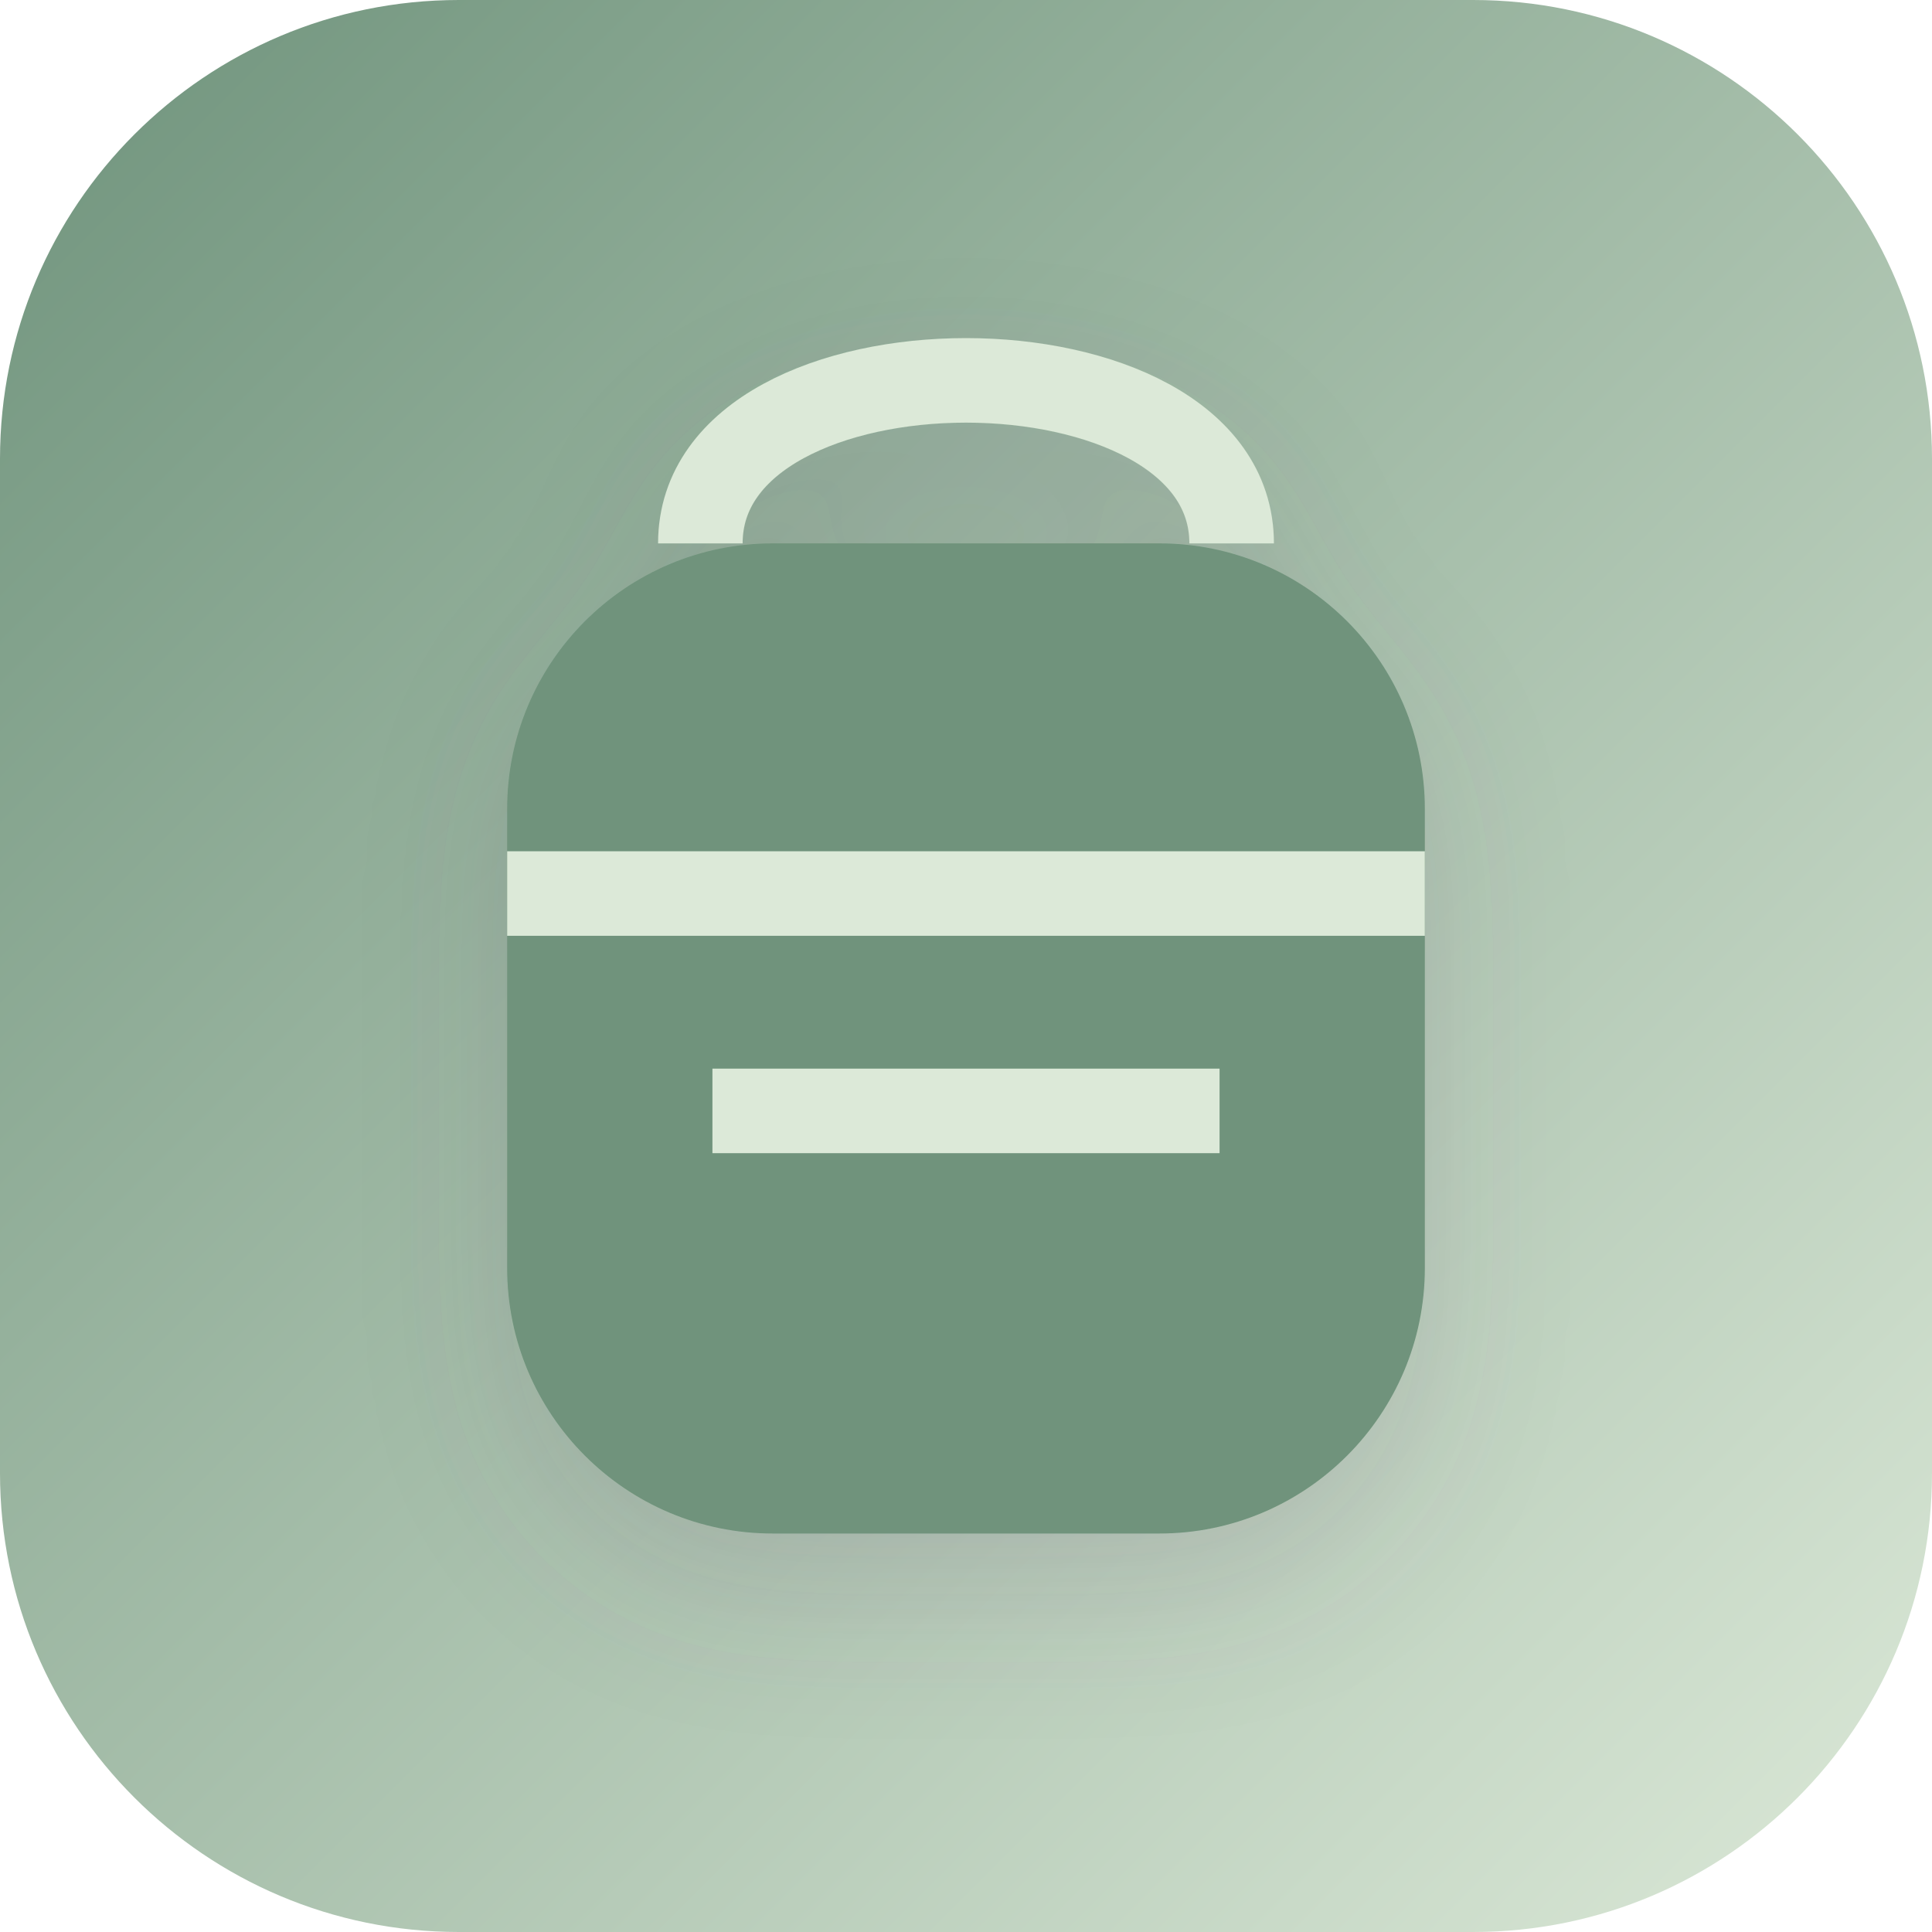
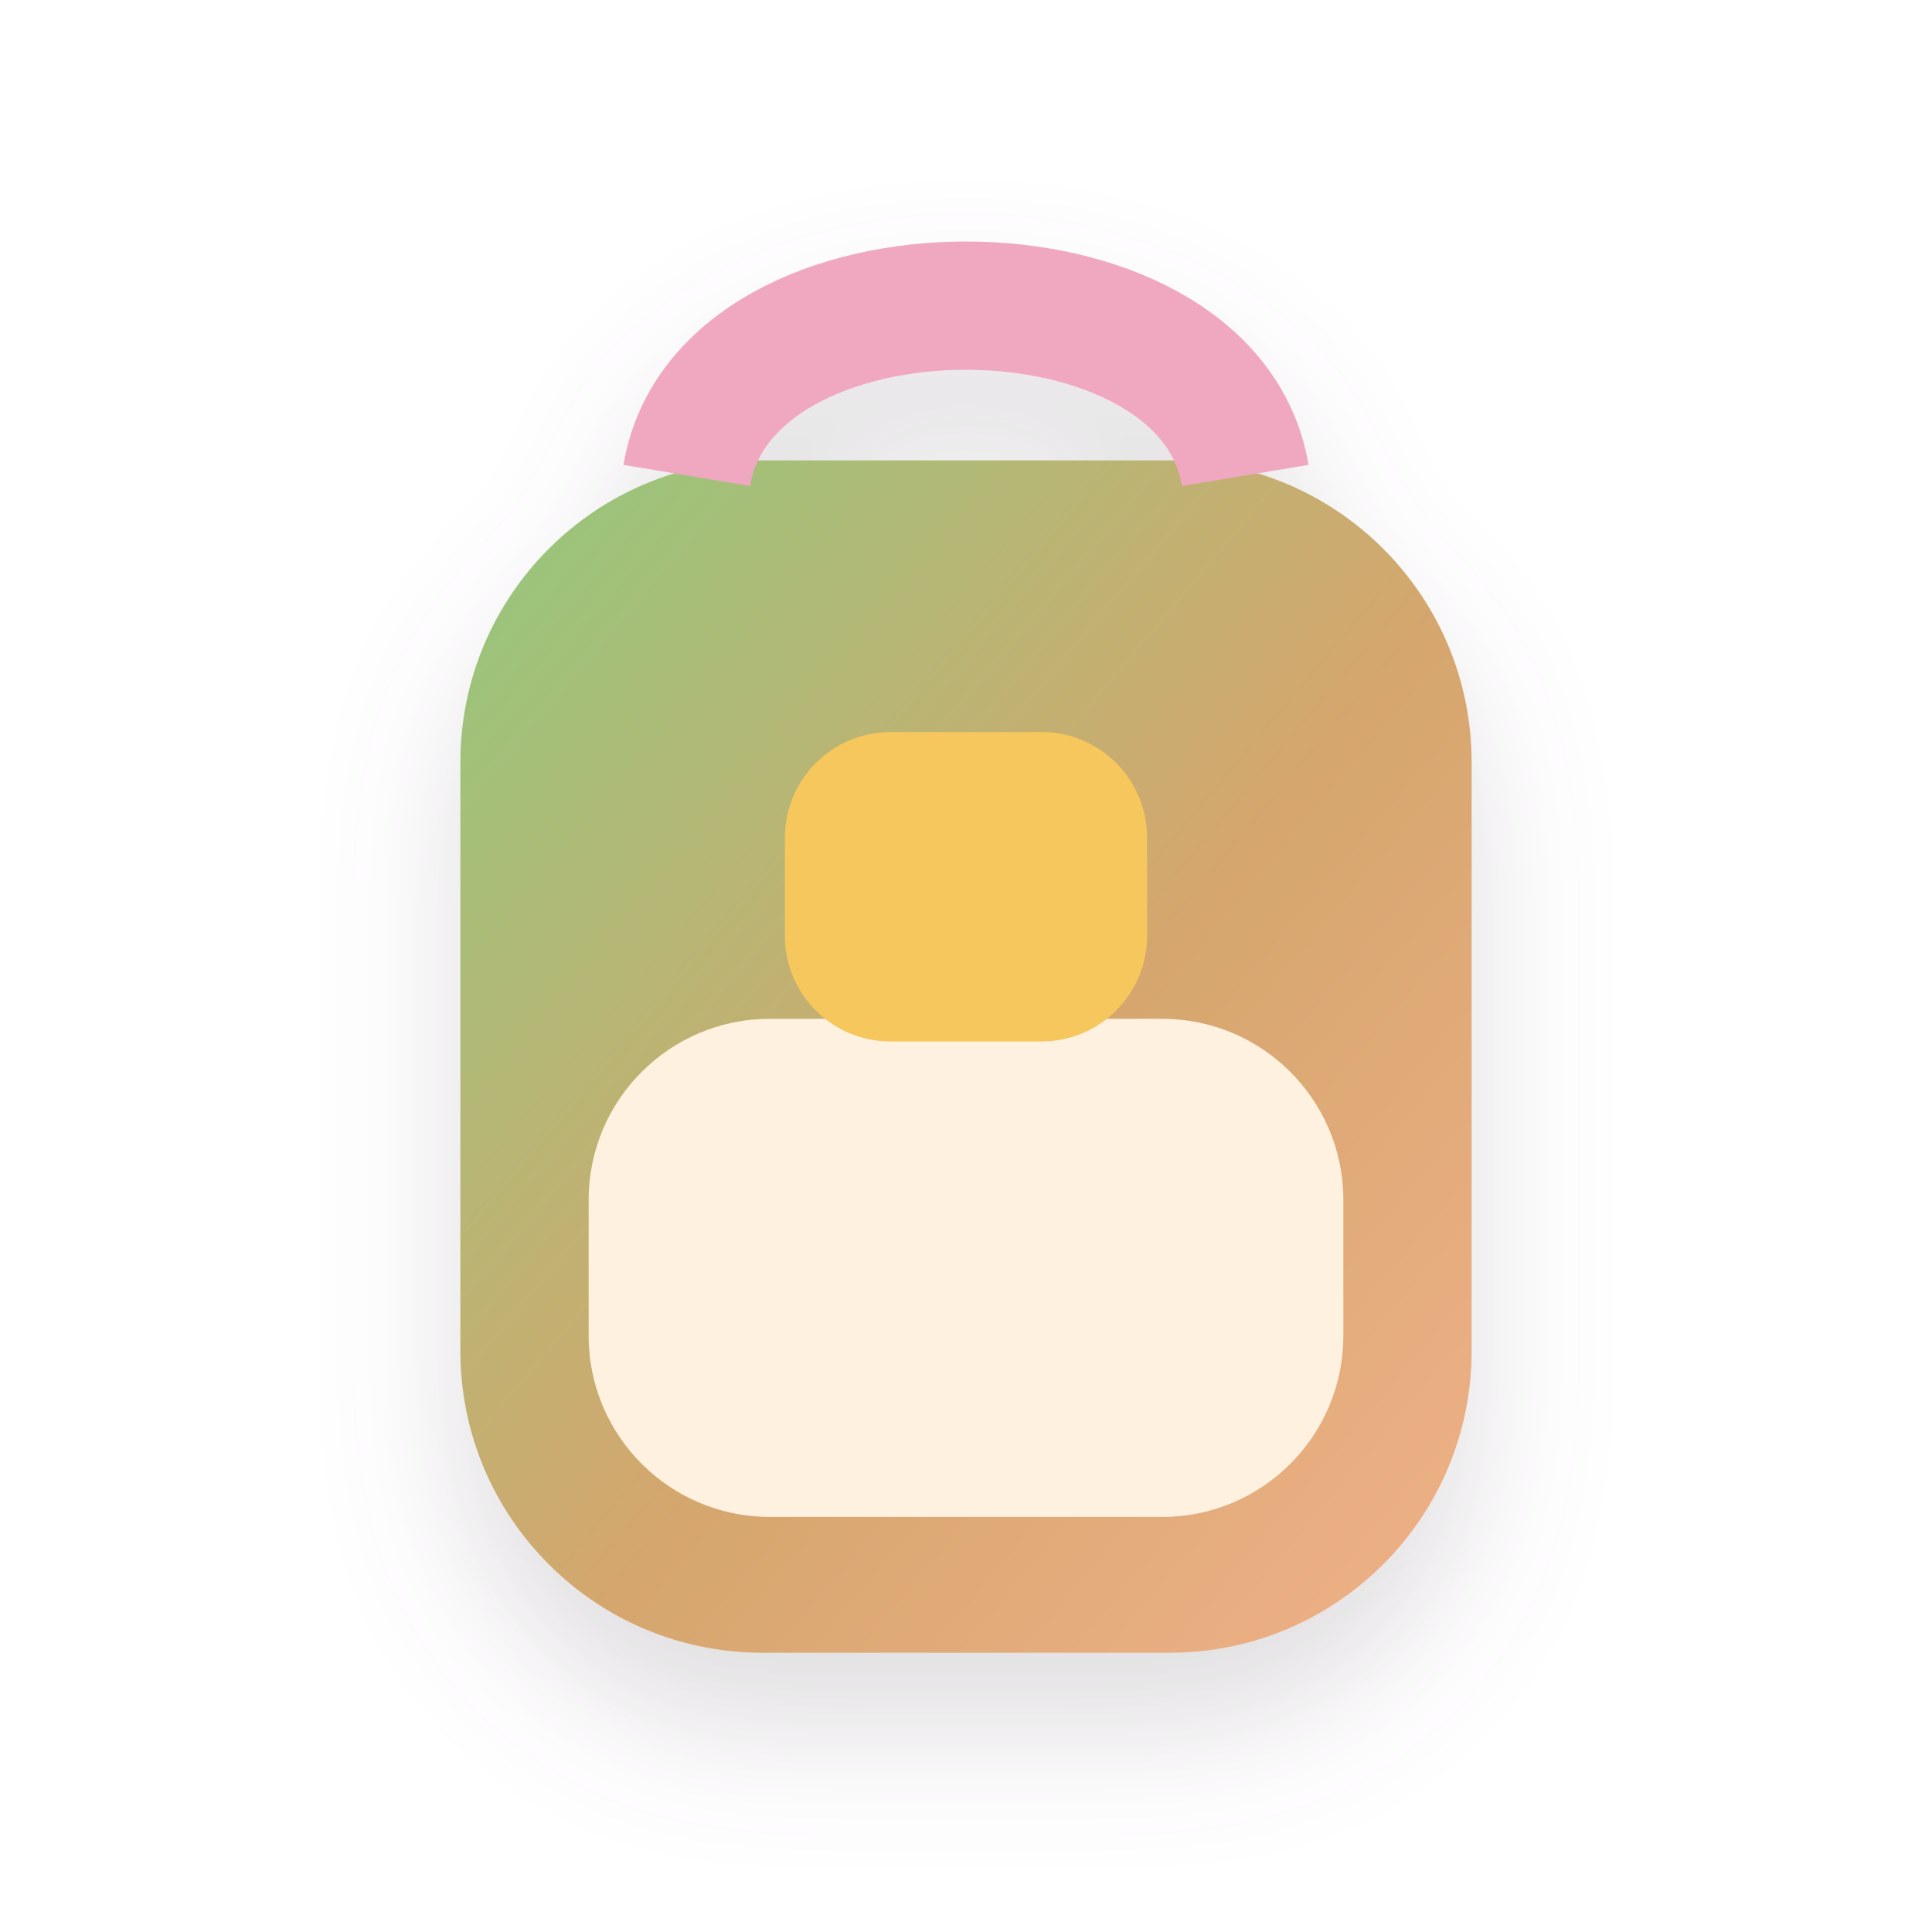
- <svg xmlns="http://www.w3.org/2000/svg" viewBox="0 0 160 160">
+ <svg xmlns="http://www.w3.org/2000/svg" viewBox="0 0 256 256">
  <defs>
-     <linearGradient id="bg" x1="0" y1="0" x2="1" y2="1">
-       <stop offset="0" stop-color="#6f937c" />
-       <stop offset="1" stop-color="#dce9d8" />
+     <linearGradient id="g" x1="0" y1="0" x2="1" y2="1">
+       <stop offset="0" stop-color="#92c97d" />
+       <stop offset=".55" stop-color="#d5a66d" />
+       <stop offset="1" stop-color="#f1b18a" />
    </linearGradient>
-     <filter id="sh" x="-30%" y="-30%" width="160%" height="160%">
-       <feDropShadow dx="0" dy="5" stdDeviation="6" flood-color="#67576e" flood-opacity=".16" />
-     </filter>
-     <filter id="soft" x="-30%" y="-30%" width="160%" height="160%">
-       <feGaussianBlur stdDeviation="2" />
+     <linearGradient id="h" x1="0" y1="0" x2="0" y2="1">
+       <stop offset="0" stop-color="#fff" stop-opacity=".78" />
+       <stop offset=".45" stop-color="#fff" stop-opacity=".08" />
+       <stop offset="1" stop-color="#000" stop-opacity=".08" />
+     </linearGradient>
+     <filter id="s" x="-30%" y="-30%" width="160%" height="170%">
+       <feDropShadow dx="0" dy="10" stdDeviation="9" flood-color="#776b78" flood-opacity=".22" />
    </filter>
  </defs>
-   <rect width="160" height="160" rx="38" fill="url(#bg)" />
-   <g filter="url(#sh)">
-     <rect x="42" y="45" width="76" height="82" rx="22" fill="#6f937c" />
-     <path d="M58 45c0-18 44-18 44 0M42 74h76M59 92h42" fill="none" stroke="#dce9d8" stroke-width="7" />
+   <g filter="url(#s)">
+     <rect x="61" y="61" width="134" height="158" rx="40" fill="url(#g)" />
+     <rect x="78" y="135" width="100" height="66" rx="24" fill="#fff1df" />
+     <path d="M91 63c5-30 69-30 74 0" fill="none" stroke="#f0a8c0" stroke-width="17" />
+     <rect x="104" y="97" width="48" height="41" rx="14" fill="#f6c75c" />
  </g>
</svg>
